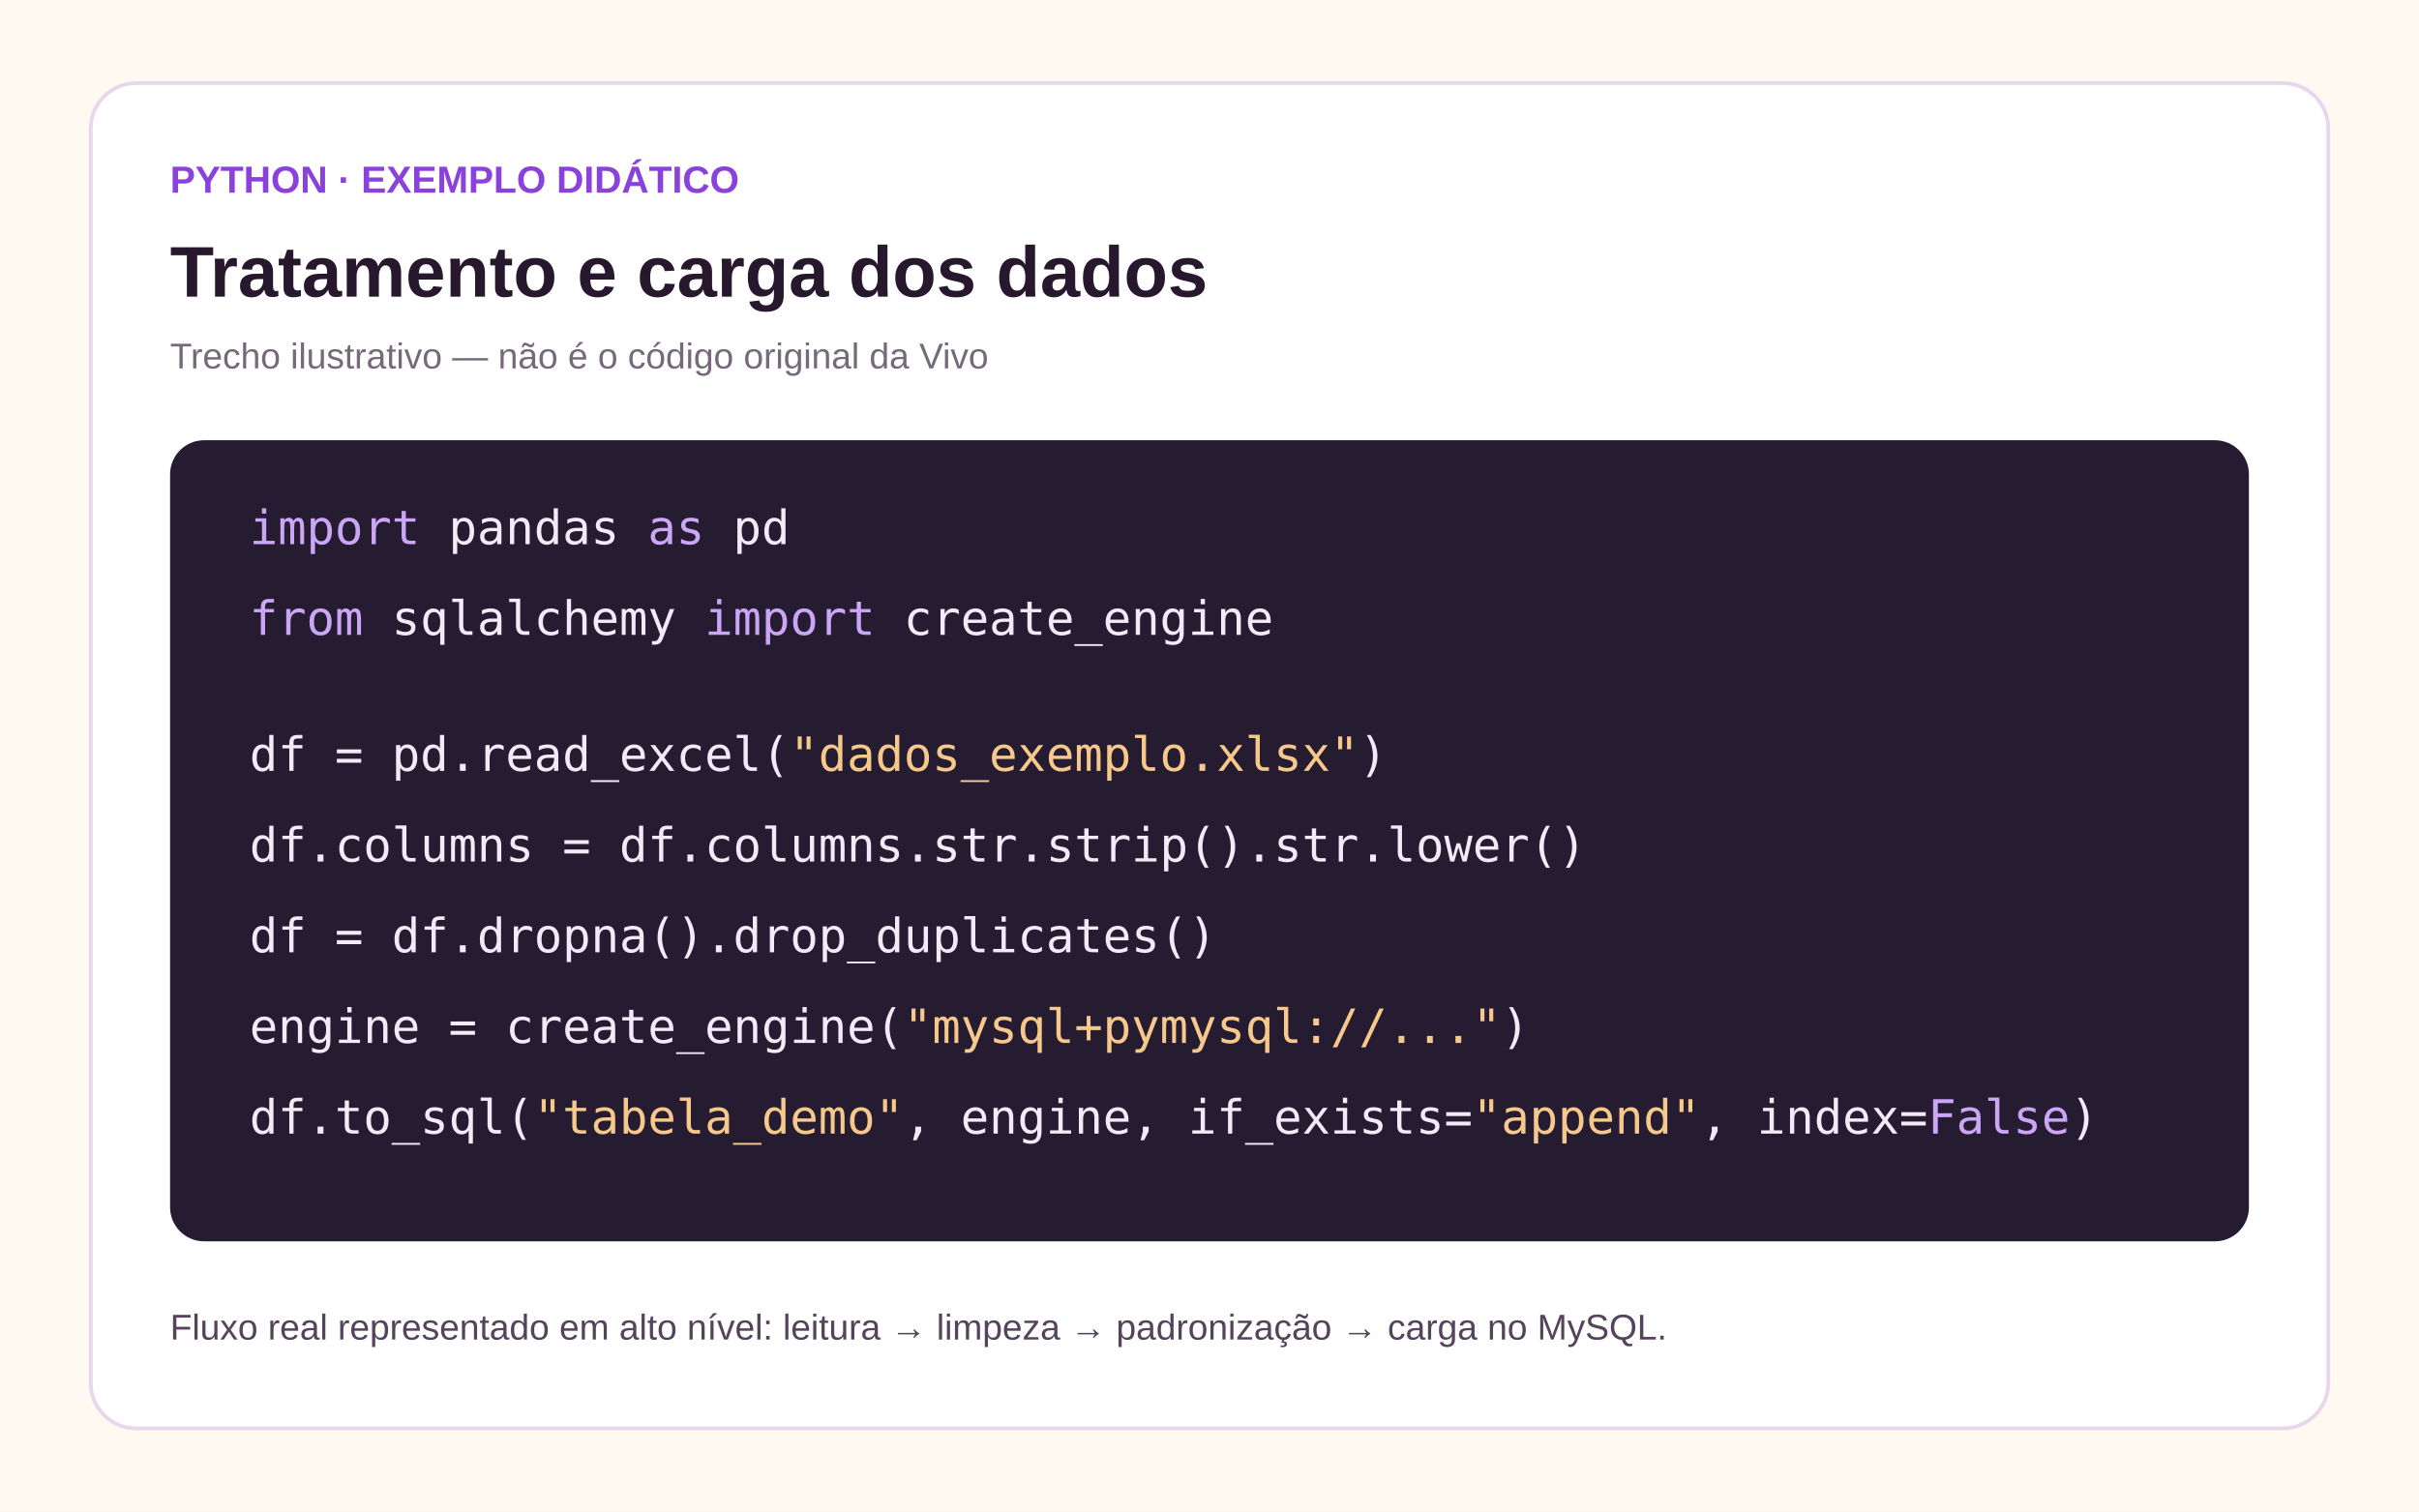
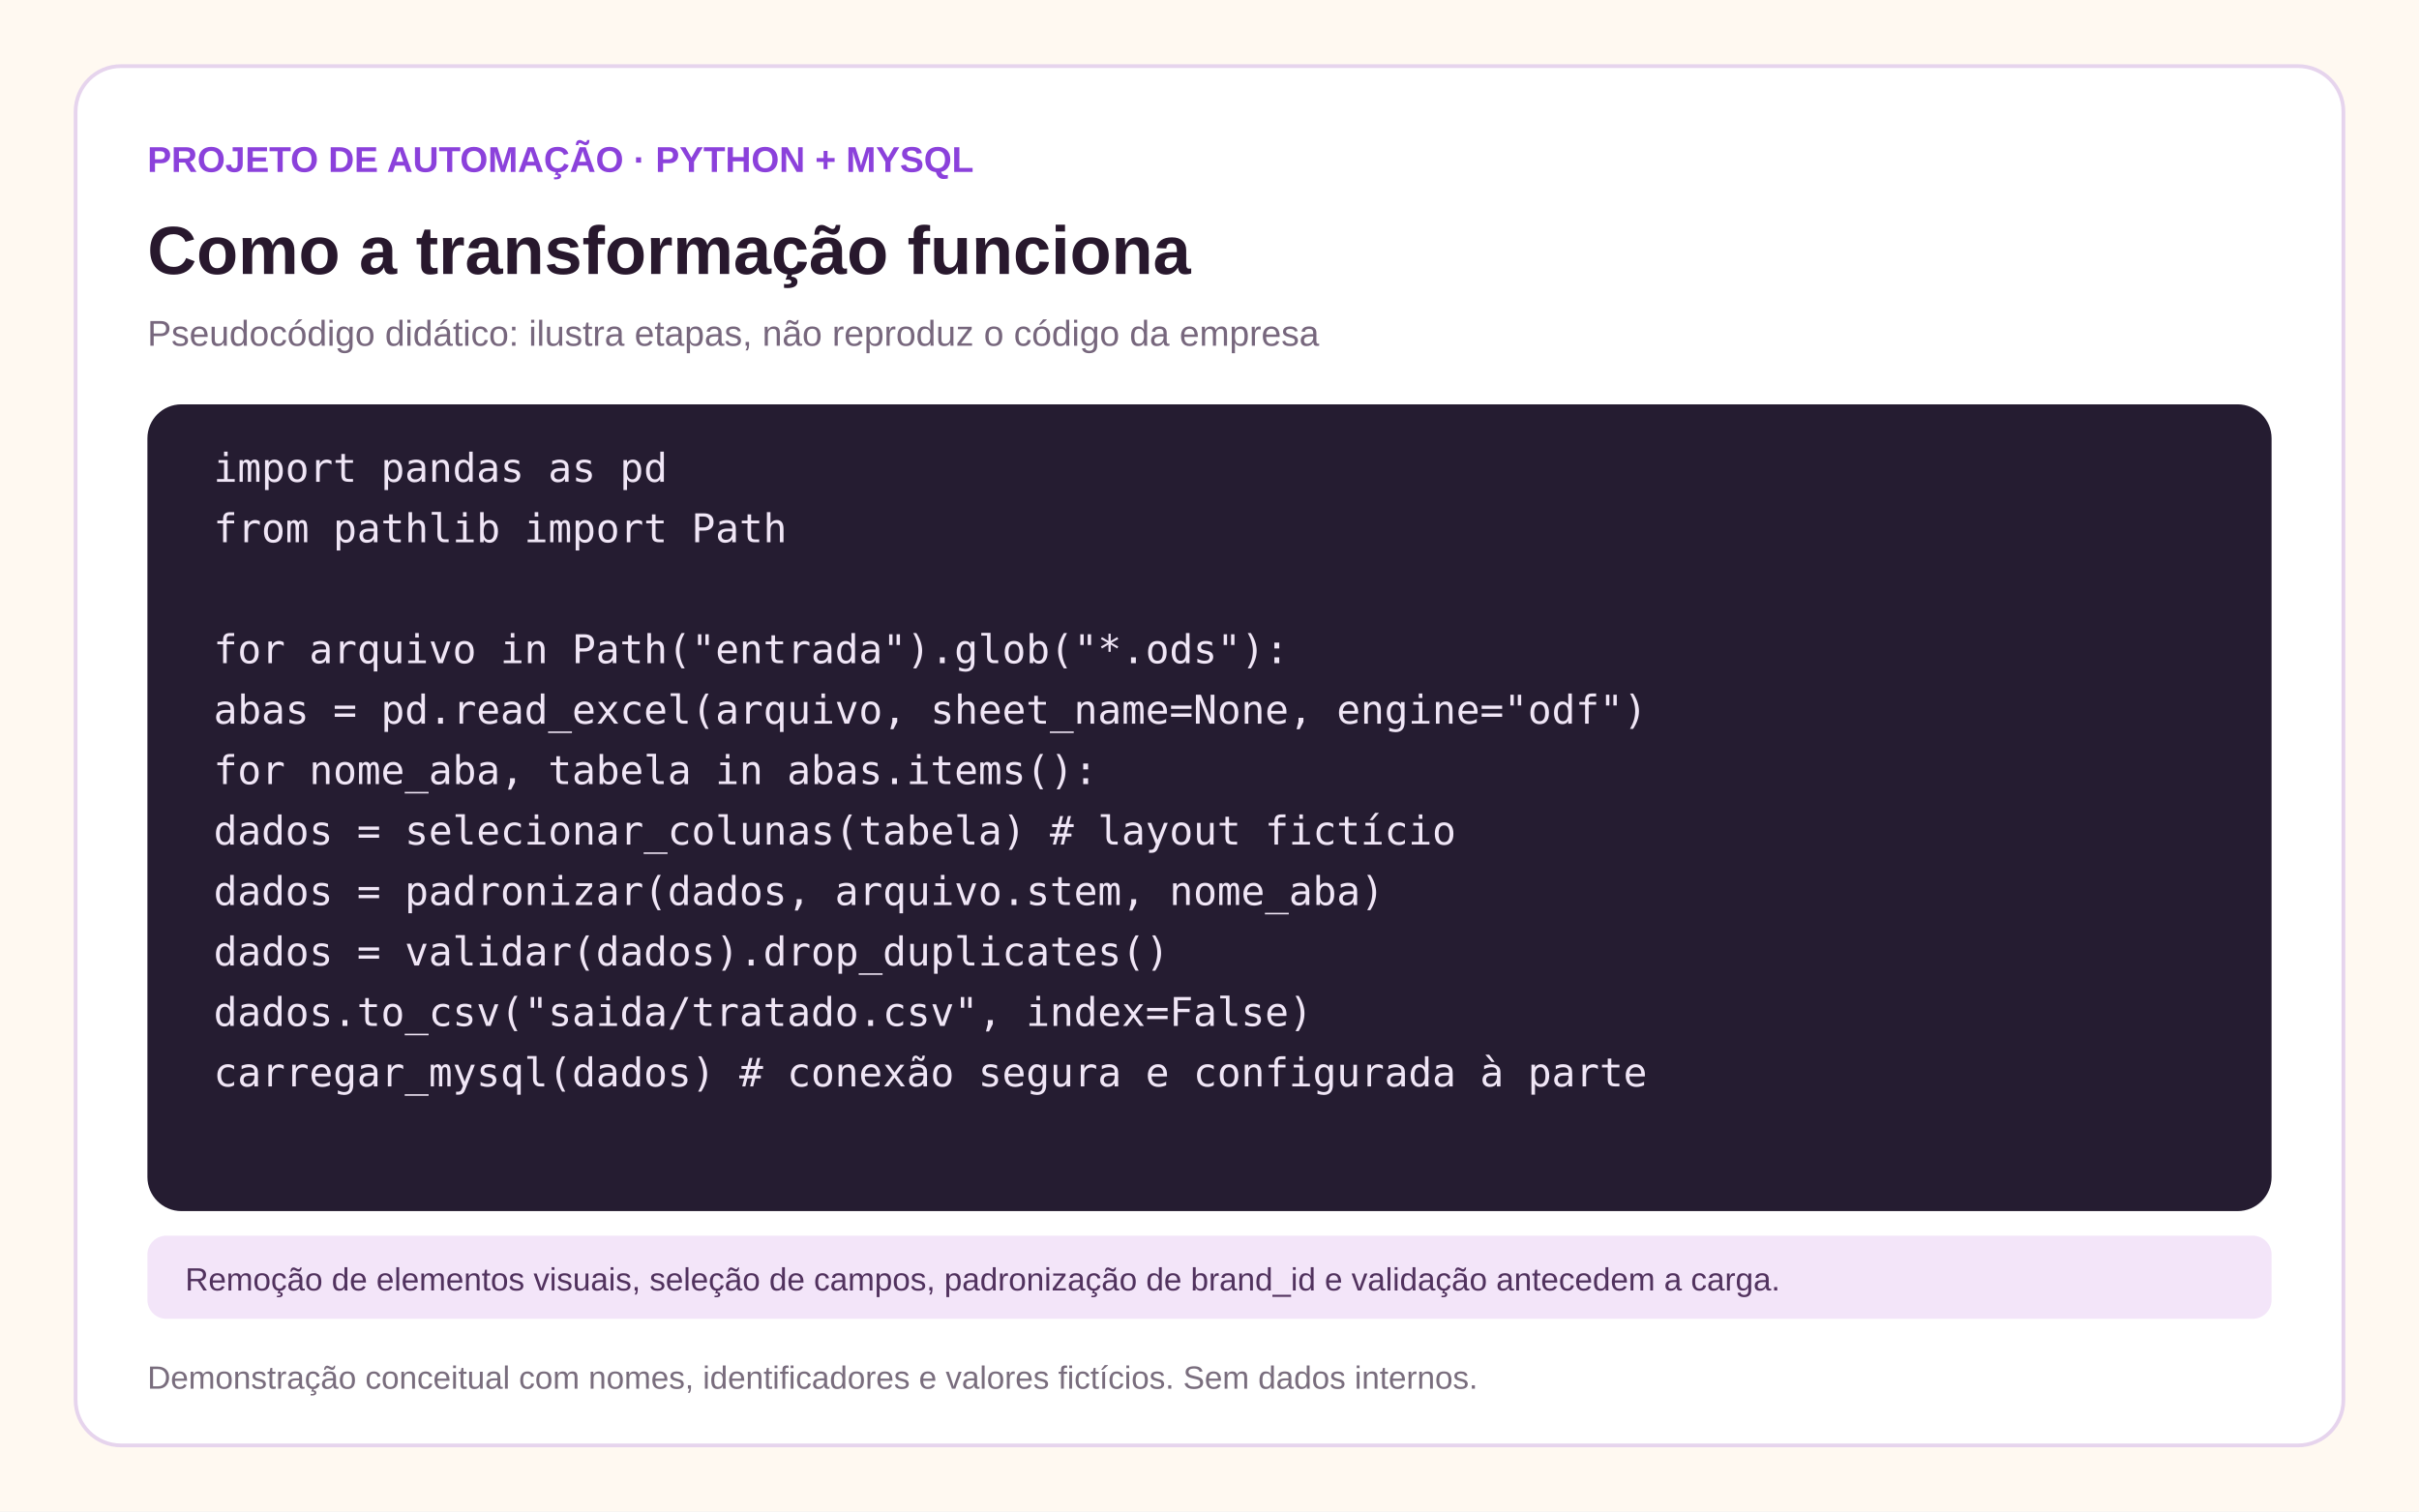
<svg xmlns="http://www.w3.org/2000/svg" width="1280" height="800" viewBox="0 0 1280 800">
  <rect width="1280" height="800" fill="#fff9f1" />
-   <rect x="48" y="44" width="1184" height="712" rx="24" fill="#fff" stroke="#e8d7ec" stroke-width="2" />
-   <text x="90" y="102" font-family="Arial,sans-serif" font-size="20" font-weight="700" fill="#8b41db">PYTHON · EXEMPLO DIDÁTICO</text>
-   <text x="90" y="157" font-family="Arial,sans-serif" font-size="38" font-weight="700" fill="#28182d">Tratamento e carga dos dados</text>
-   <text x="90" y="195" font-family="Arial,sans-serif" font-size="19" fill="#76697a">Trecho ilustrativo — não é o código original da Vivo</text>
-   <rect x="90" y="233" width="1100" height="424" rx="18" fill="#251c31" />
-   <g font-family="Consolas,monospace" font-size="25" fill="#f2eaf7">
-     <text x="132" y="288">
-       <tspan fill="#cba6f7">import</tspan> pandas <tspan fill="#cba6f7">as</tspan> pd</text>
-     <text x="132" y="336">
-       <tspan fill="#cba6f7">from</tspan> sqlalchemy <tspan fill="#cba6f7">import</tspan> create_engine</text>
-     <text x="132" y="408">df = pd.read_excel(<tspan fill="#f7c88b">"dados_exemplo.xlsx"</tspan>)</text>
-     <text x="132" y="456">df.columns = df.columns.str.strip().str.lower()</text>
-     <text x="132" y="504">df = df.dropna().drop_duplicates()</text>
-     <text x="132" y="552">engine = create_engine(<tspan fill="#f7c88b">"mysql+pymysql://..."</tspan>)</text>
-     <text x="132" y="600">df.to_sql(<tspan fill="#f7c88b">"tabela_demo"</tspan>, engine, if_exists=<tspan fill="#f7c88b">"append"</tspan>, index=<tspan fill="#cba6f7">False</tspan>)</text>
-   </g>
-   <text x="90" y="709" font-family="Arial,sans-serif" font-size="19" fill="#55435c">Fluxo real representado em alto nível: leitura → limpeza → padronização → carga no MySQL.</text>
+   <rect x="40" y="35" width="1200" height="730" rx="24" fill="#fff" stroke="#e6d4ed" stroke-width="2" />
+   <text x="78" y="91" font-family="Arial,sans-serif" font-size="19" font-weight="700" fill="#8b41db">PROJETO DE AUTOMAÇÃO · PYTHON + MYSQL</text>
+   <text x="78" y="145" font-family="Arial,sans-serif" font-size="36" font-weight="700" fill="#28182d">Como a transformação funciona</text>
+   <text x="78" y="183" font-family="Arial,sans-serif" font-size="19" fill="#77677d">Pseudocódigo didático: ilustra etapas, não reproduz o código da empresa</text>
+   <rect x="78" y="214" width="1124" height="427" rx="18" fill="#251c31" />
+   <text x="113" y="255" font-family="Consolas,monospace" font-size="21" fill="#f0e6f6">import pandas as pd</text>
+   <text x="113" y="287" font-family="Consolas,monospace" font-size="21" fill="#f0e6f6">from pathlib import Path</text>
+   <text x="113" y="319" font-family="Consolas,monospace" font-size="21" fill="#f0e6f6" />
+   <text x="113" y="351" font-family="Consolas,monospace" font-size="21" fill="#f0e6f6">for arquivo in Path("entrada").glob("*.ods"):</text>
+   <text x="113" y="383" font-family="Consolas,monospace" font-size="21" fill="#f0e6f6">    abas = pd.read_excel(arquivo, sheet_name=None, engine="odf")</text>
+   <text x="113" y="415" font-family="Consolas,monospace" font-size="21" fill="#f0e6f6">    for nome_aba, tabela in abas.items():</text>
+   <text x="113" y="447" font-family="Consolas,monospace" font-size="21" fill="#f0e6f6">        dados = selecionar_colunas(tabela)  # layout fictício</text>
+   <text x="113" y="479" font-family="Consolas,monospace" font-size="21" fill="#f0e6f6">        dados = padronizar(dados, arquivo.stem, nome_aba)</text>
+   <text x="113" y="511" font-family="Consolas,monospace" font-size="21" fill="#f0e6f6">        dados = validar(dados).drop_duplicates()</text>
+   <text x="113" y="543" font-family="Consolas,monospace" font-size="21" fill="#f0e6f6">        dados.to_csv("saida/tratado.csv", index=False)</text>
+   <text x="113" y="575" font-family="Consolas,monospace" font-size="21" fill="#f0e6f6">        carregar_mysql(dados)  # conexão segura e configurada à parte</text>
+   <rect x="78" y="654" width="1124" height="44" rx="10" fill="#f3e5f9" />
+   <text x="98" y="683" font-family="Arial,sans-serif" font-size="17" fill="#51325e">Remoção de elementos visuais, seleção de campos, padronização de brand_id e validação antecedem a carga.</text>
+   <text x="78" y="735" font-family="Arial,sans-serif" font-size="17" fill="#796d7d">Demonstração conceitual com nomes, identificadores e valores fictícios. Sem dados internos.</text>
</svg>
